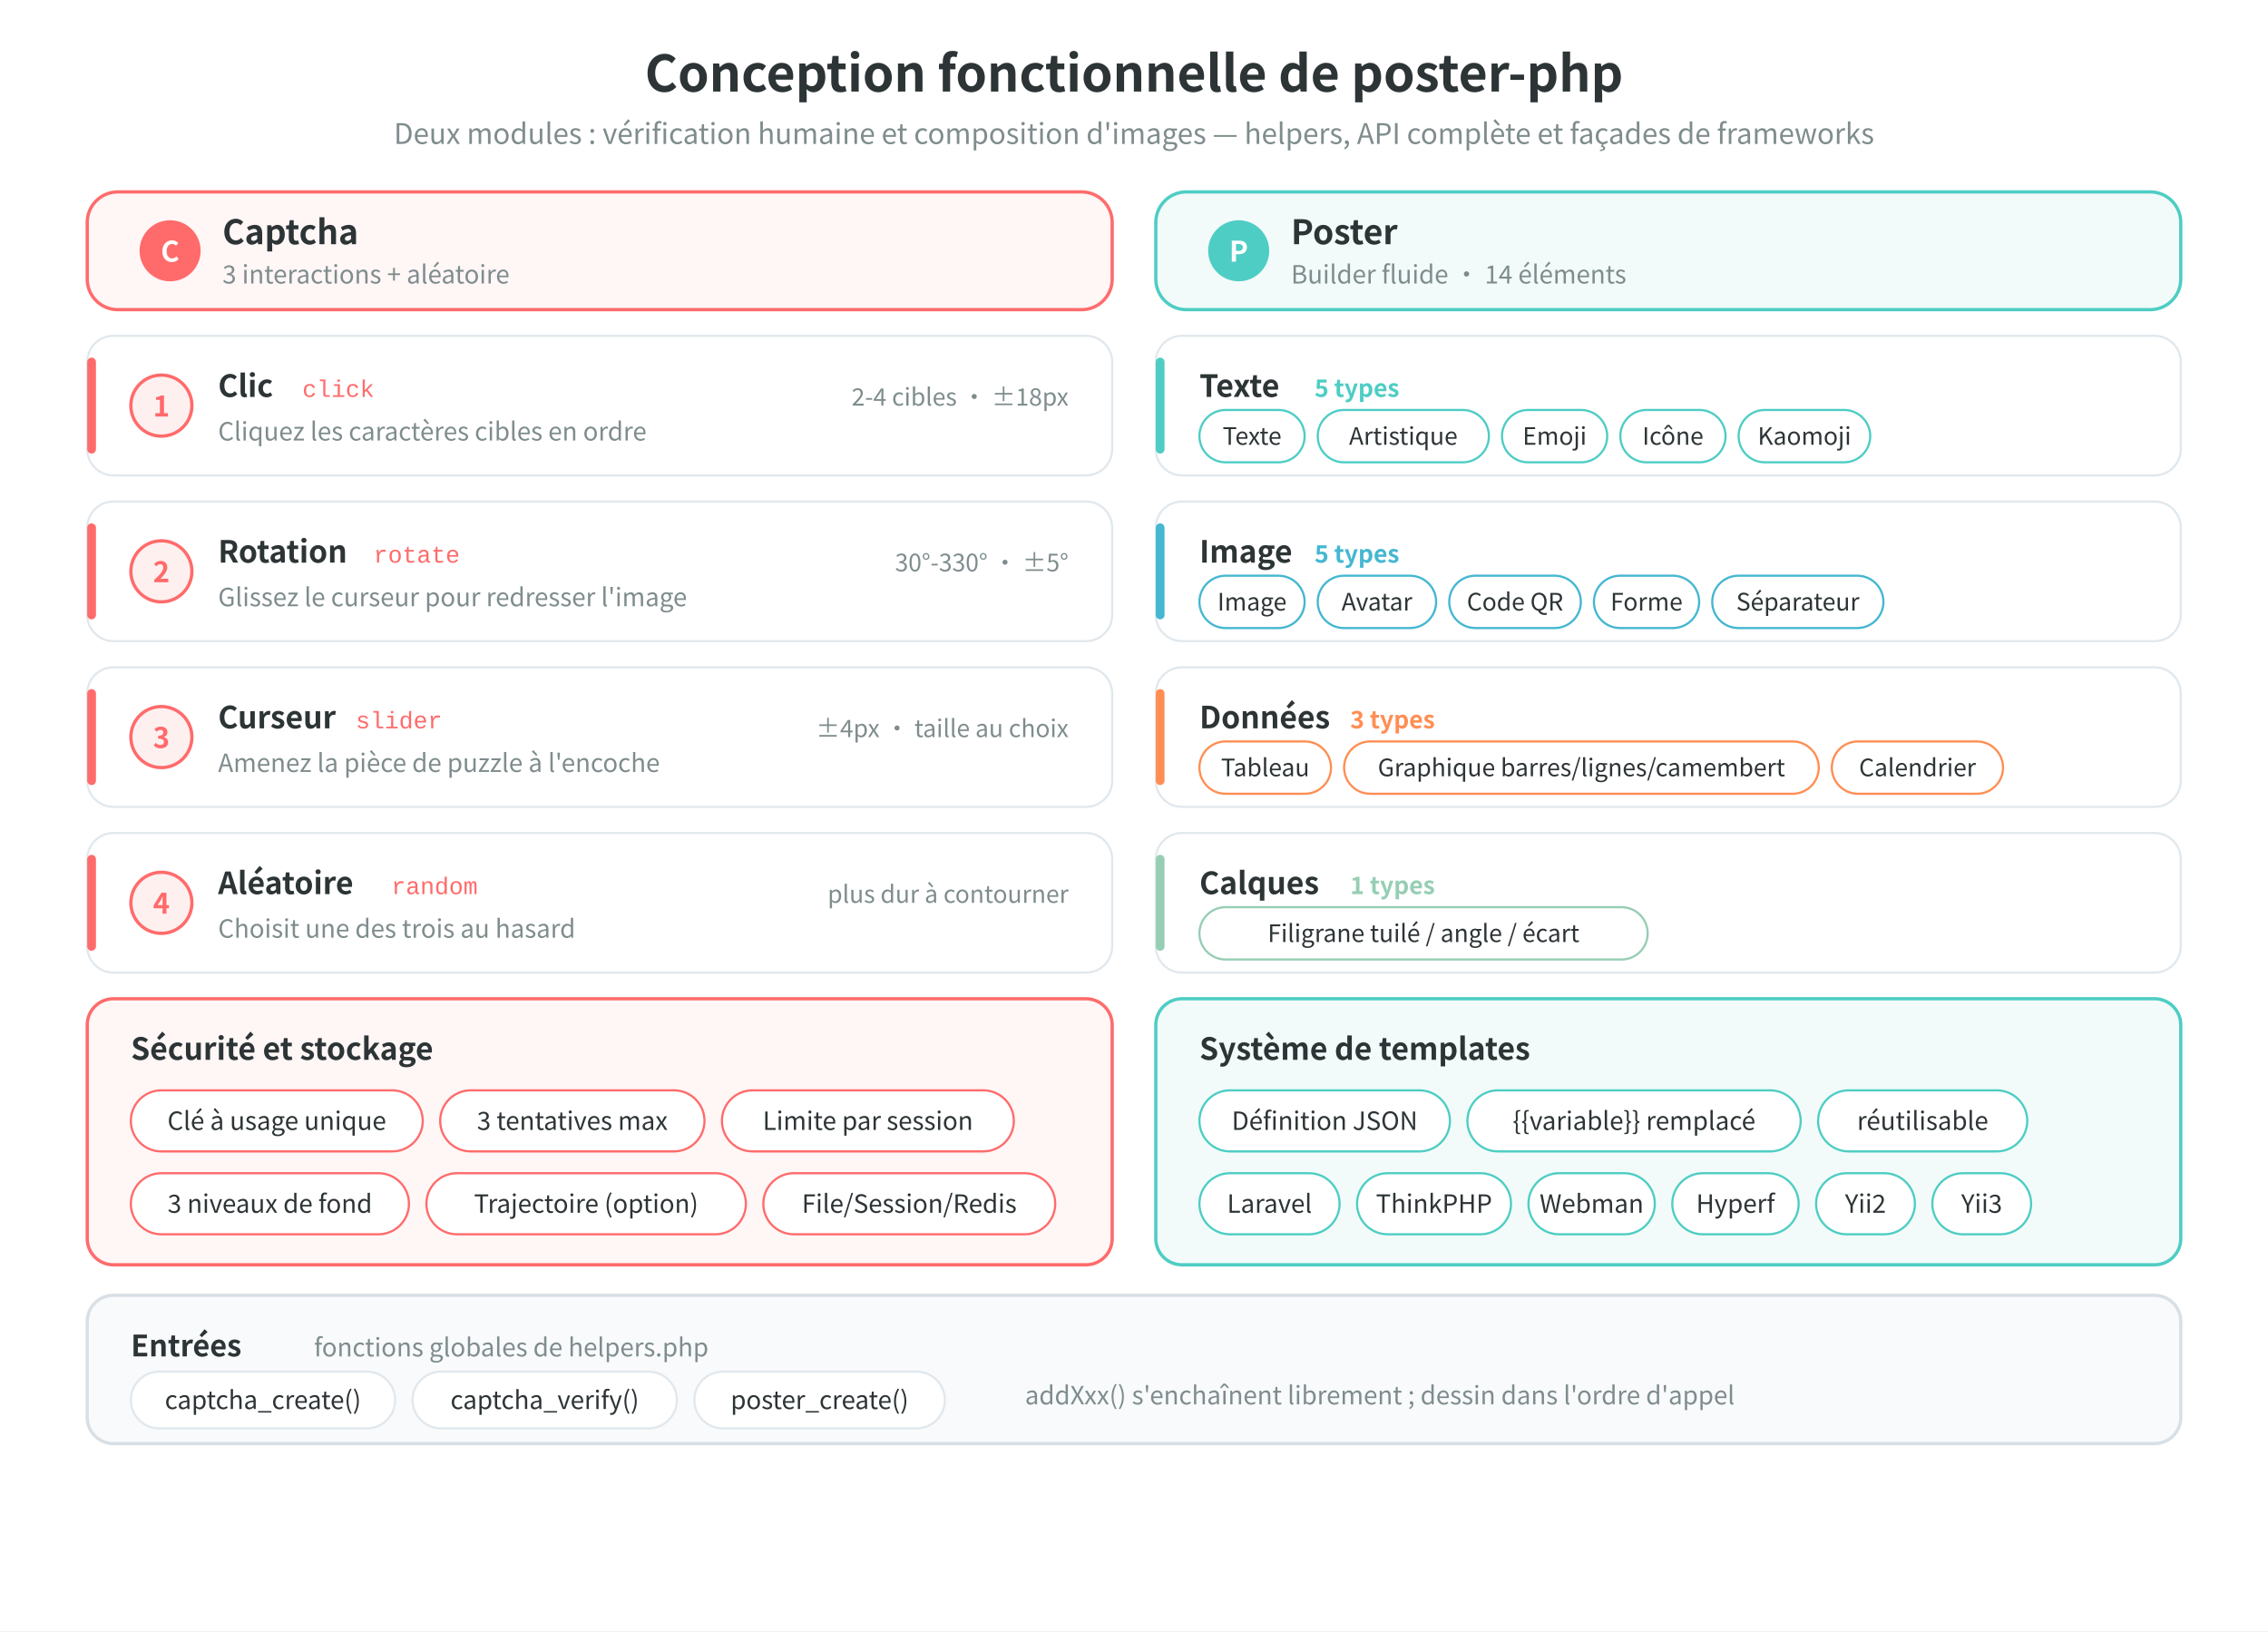
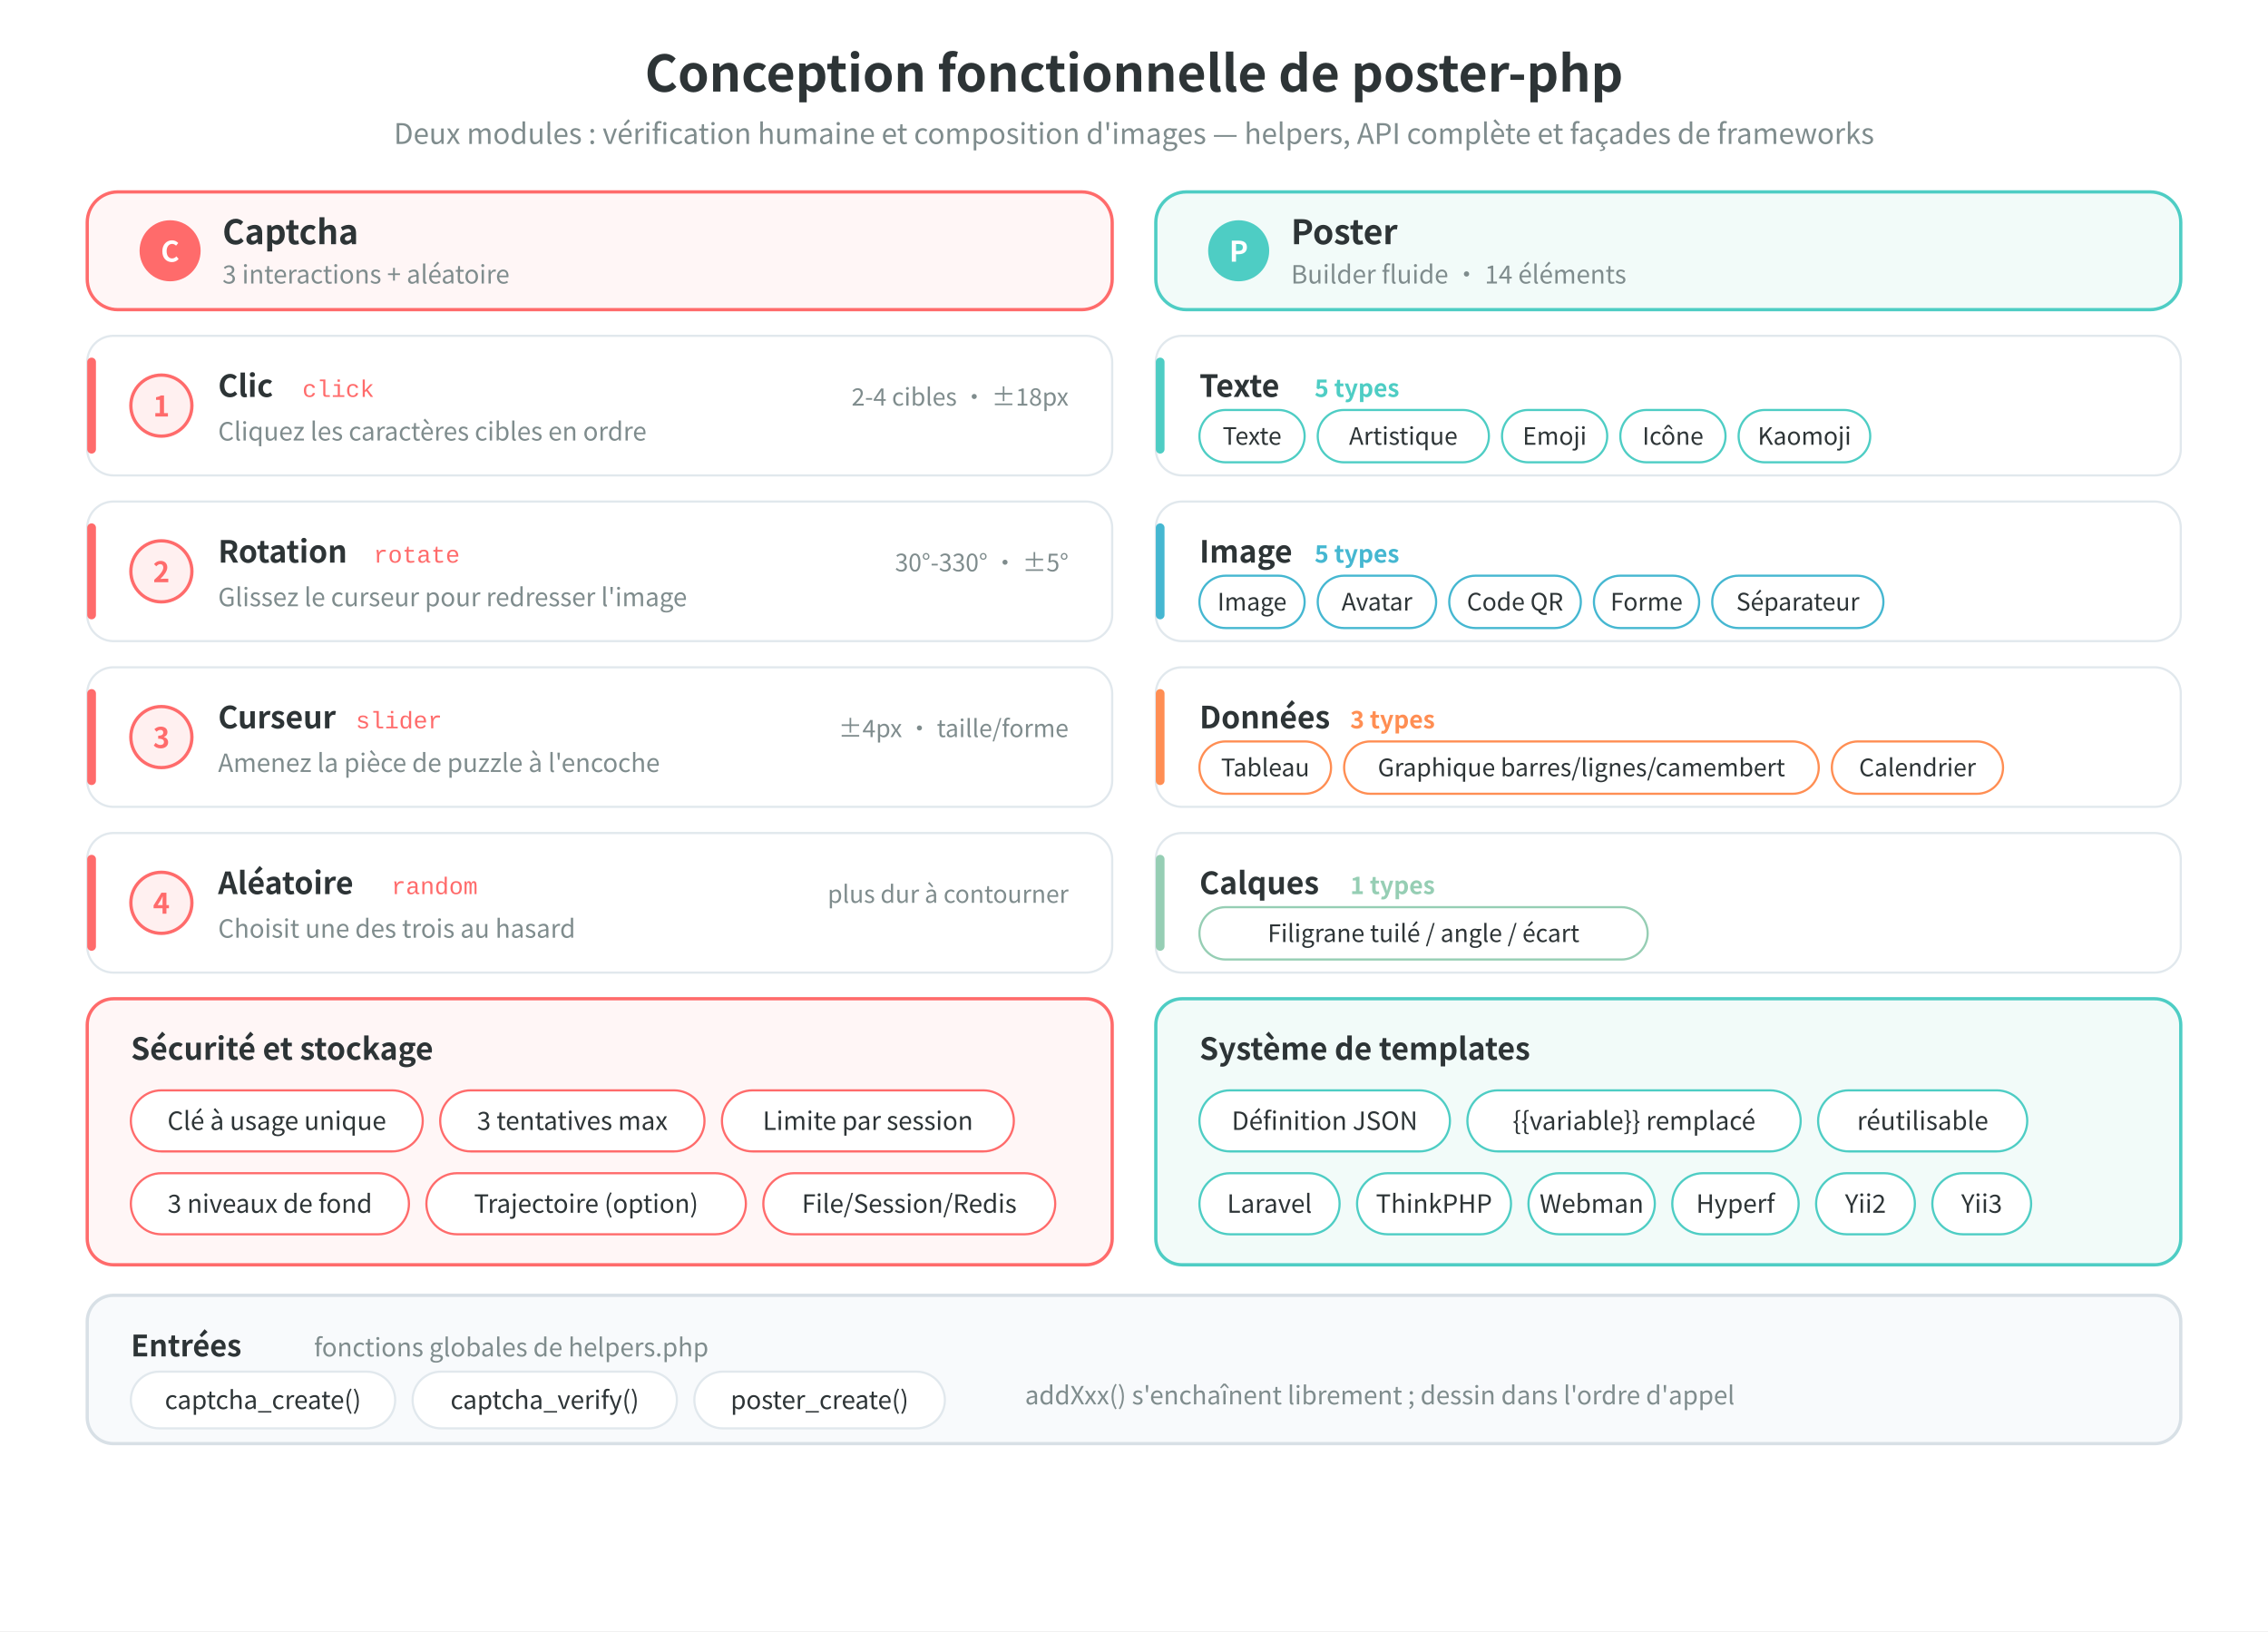
<svg xmlns="http://www.w3.org/2000/svg" viewBox="0 0 1040 748" width="1040" height="748" font-family="-apple-system,BlinkMacSystemFont,'Segoe UI','PingFang SC','Hiragino Sans GB','Microsoft YaHei','Noto Sans CJK SC',sans-serif" role="img" aria-label="Conception fonctionnelle de poster-php">
  <defs>
    <marker id="arrow" viewBox="0 0 10 10" refX="9" refY="5" markerWidth="6" markerHeight="6" orient="auto">
      <path d="M0 0L10 5L0 10Z" fill="#B2BEC3" />
    </marker>
  </defs>
  <rect width="1040" height="748" fill="#FFFFFF" />
  <text x="520" y="42" font-size="23" fill="#2D3436" font-weight="700" text-anchor="middle">Conception fonctionnelle de poster-php</text>
  <text x="520" y="66" font-size="13" fill="#7F8C8D" text-anchor="middle">Deux modules : vérification humaine et composition d'images — helpers, API complète et façades de frameworks</text>
  <rect x="40" y="88" width="470" height="54" rx="14" fill="#FFF6F6" stroke="#FF6B6B" stroke-width="1.5" />
  <circle cx="78" cy="115" r="14" fill="#FF6B6B" />
  <text x="78" y="120" font-size="13" fill="#FFFFFF" font-weight="700" text-anchor="middle">C</text>
  <text x="102" y="112" font-size="15.5" fill="#2D3436" font-weight="700">Captcha</text>
  <text x="102" y="130" font-size="11.5" fill="#7F8C8D">3 interactions + aléatoire</text>
  <rect x="530" y="88" width="470" height="54" rx="14" fill="#F2FBF9" stroke="#4ECDC4" stroke-width="1.5" />
  <circle cx="568" cy="115" r="14" fill="#4ECDC4" />
  <text x="568" y="120" font-size="13" fill="#FFFFFF" font-weight="700" text-anchor="middle">P</text>
  <text x="592" y="112" font-size="15.5" fill="#2D3436" font-weight="700">Poster</text>
  <text x="592" y="130" font-size="11.5" fill="#7F8C8D">Builder fluide · 14 éléments</text>
  <rect x="40" y="154" width="470" height="64" rx="12" fill="#FFFFFF" stroke="#E1E8ED" stroke-width="1" />
  <rect x="40" y="164" width="4" height="44" rx="2" fill="#FF6B6B" />
  <circle cx="74" cy="186" r="14" fill="#FFF0F0" stroke="#FF6B6B" stroke-width="1.5" />
  <text x="74" y="191" font-size="13" fill="#FF6B6B" font-weight="700" text-anchor="middle">1</text>
  <text x="100" y="182" font-size="14" fill="#2D3436" font-weight="600">Clic</text>
  <text x="138.65" y="182" font-size="11" fill="#FF6B6B" font-family="'SFMono-Regular',Consolas,'Liberation Mono',Menlo,monospace">click</text>
  <text x="100" y="202" font-size="11.5" fill="#7F8C8D">Cliquez les caractères cibles en ordre</text>
  <text x="490" y="186" font-size="11" fill="#7F8C8D" text-anchor="end">2-4 cibles · ±18px</text>
  <rect x="40" y="230" width="470" height="64" rx="12" fill="#FFFFFF" stroke="#E1E8ED" stroke-width="1" />
  <rect x="40" y="240" width="4" height="44" rx="2" fill="#FF6B6B" />
  <circle cx="74" cy="262" r="14" fill="#FFF0F0" stroke="#FF6B6B" stroke-width="1.5" />
  <text x="74" y="267" font-size="13" fill="#FF6B6B" font-weight="700" text-anchor="middle">2</text>
  <text x="100" y="258" font-size="14" fill="#2D3436" font-weight="600">Rotation</text>
  <text x="171.3" y="258" font-size="11" fill="#FF6B6B" font-family="'SFMono-Regular',Consolas,'Liberation Mono',Menlo,monospace">rotate</text>
  <text x="100" y="278" font-size="11.5" fill="#7F8C8D">Glissez le curseur pour redresser l'image</text>
  <text x="490" y="262" font-size="11" fill="#7F8C8D" text-anchor="end">30°-330° · ±5°</text>
  <rect x="40" y="306" width="470" height="64" rx="12" fill="#FFFFFF" stroke="#E1E8ED" stroke-width="1" />
  <rect x="40" y="316" width="4" height="44" rx="2" fill="#FF6B6B" />
  <circle cx="74" cy="338" r="14" fill="#FFF0F0" stroke="#FF6B6B" stroke-width="1.5" />
  <text x="74" y="343" font-size="13" fill="#FF6B6B" font-weight="700" text-anchor="middle">3</text>
  <text x="100" y="334" font-size="14" fill="#2D3436" font-weight="600">Curseur</text>
  <text x="163.13" y="334" font-size="11" fill="#FF6B6B" font-family="'SFMono-Regular',Consolas,'Liberation Mono',Menlo,monospace">slider</text>
  <text x="100" y="354" font-size="11.5" fill="#7F8C8D">Amenez la pièce de puzzle à l'encoche</text>
-   <text x="490" y="338" font-size="11" fill="#7F8C8D" text-anchor="end">±4px · taille au choix</text>
+   <text x="490" y="338" font-size="11" fill="#7F8C8D" text-anchor="end">±4px · taille/forme</text>
  <rect x="40" y="382" width="470" height="64" rx="12" fill="#FFFFFF" stroke="#E1E8ED" stroke-width="1" />
  <rect x="40" y="392" width="4" height="44" rx="2" fill="#FF6B6B" />
  <circle cx="74" cy="414" r="14" fill="#FFF0F0" stroke="#FF6B6B" stroke-width="1.5" />
  <text x="74" y="419" font-size="13" fill="#FF6B6B" font-weight="700" text-anchor="middle">4</text>
  <text x="100" y="410" font-size="14" fill="#2D3436" font-weight="600">Aléatoire</text>
  <text x="179.46" y="410" font-size="11" fill="#FF6B6B" font-family="'SFMono-Regular',Consolas,'Liberation Mono',Menlo,monospace">random</text>
  <text x="100" y="430" font-size="11.5" fill="#7F8C8D">Choisit une des trois au hasard</text>
  <text x="490" y="414" font-size="11" fill="#7F8C8D" text-anchor="end">plus dur à contourner</text>
  <rect x="40" y="458" width="470" height="122" rx="12" fill="#FFF6F6" stroke="#FF6B6B" stroke-width="1.5" />
  <text x="60" y="486" font-size="14" fill="#2D3436" font-weight="700">Sécurité et stockage</text>
  <rect x="60" y="500" width="133.85" height="28" rx="14" fill="#FFFFFF" stroke="#FF6B6B" stroke-width="1" />
  <text x="126.93" y="518.14" font-size="11.5" fill="#2D3436" text-anchor="middle">Clé à usage unique</text>
  <rect x="201.85" y="500" width="121.2" height="28" rx="14" fill="#FFFFFF" stroke="#FF6B6B" stroke-width="1" />
  <text x="262.45" y="518.14" font-size="11.5" fill="#2D3436" text-anchor="middle">3 tentatives max</text>
  <rect x="331.05" y="500" width="133.85" height="28" rx="14" fill="#FFFFFF" stroke="#FF6B6B" stroke-width="1" />
  <text x="397.98" y="518.14" font-size="11.5" fill="#2D3436" text-anchor="middle">Limite par session</text>
  <rect x="60" y="538" width="127.53" height="28" rx="14" fill="#FFFFFF" stroke="#FF6B6B" stroke-width="1" />
  <text x="123.76" y="556.14" font-size="11.5" fill="#2D3436" text-anchor="middle">3 niveaux de fond</text>
  <rect x="195.53" y="538" width="146.5" height="28" rx="14" fill="#FFFFFF" stroke="#FF6B6B" stroke-width="1" />
  <text x="268.78" y="556.14" font-size="11.5" fill="#2D3436" text-anchor="middle">Trajectoire (option)</text>
  <rect x="350.03" y="538" width="133.85" height="28" rx="14" fill="#FFFFFF" stroke="#FF6B6B" stroke-width="1" />
  <text x="416.95" y="556.14" font-size="11.5" fill="#2D3436" text-anchor="middle">File/Session/Redis</text>
  <rect x="530" y="154" width="470" height="64" rx="12" fill="#FFFFFF" stroke="#E1E8ED" stroke-width="1" />
  <rect x="530" y="164" width="4" height="44" rx="2" fill="#4ECDC4" />
  <text x="550" y="182" font-size="14" fill="#2D3436" font-weight="600">Texte</text>
  <text x="602.81" y="182" font-size="11" fill="#4ECDC4" font-weight="700">5 types</text>
  <rect x="550" y="188" width="48.25" height="24" rx="12" fill="#FFFFFF" stroke="#4ECDC4" stroke-width="1" />
  <text x="574.13" y="203.96" font-size="11" fill="#2D3436" text-anchor="middle">Texte</text>
  <rect x="604.25" y="188" width="78.5" height="24" rx="12" fill="#FFFFFF" stroke="#4ECDC4" stroke-width="1" />
  <text x="643.5" y="203.96" font-size="11" fill="#2D3436" text-anchor="middle">Artistique</text>
  <rect x="688.75" y="188" width="48.25" height="24" rx="12" fill="#FFFFFF" stroke="#4ECDC4" stroke-width="1" />
  <text x="712.88" y="203.96" font-size="11" fill="#2D3436" text-anchor="middle">Emoji</text>
  <rect x="743" y="188" width="48.25" height="24" rx="12" fill="#FFFFFF" stroke="#4ECDC4" stroke-width="1" />
  <text x="767.13" y="203.96" font-size="11" fill="#2D3436" text-anchor="middle">Icône</text>
  <rect x="797.25" y="188" width="60.35" height="24" rx="12" fill="#FFFFFF" stroke="#4ECDC4" stroke-width="1" />
  <text x="827.43" y="203.96" font-size="11" fill="#2D3436" text-anchor="middle">Kaomoji</text>
  <rect x="530" y="230" width="470" height="64" rx="12" fill="#FFFFFF" stroke="#E1E8ED" stroke-width="1" />
  <rect x="530" y="240" width="4" height="44" rx="2" fill="#45B7D1" />
  <text x="550" y="258" font-size="14" fill="#2D3436" font-weight="600">Image</text>
  <text x="602.81" y="258" font-size="11" fill="#45B7D1" font-weight="700">5 types</text>
  <rect x="550" y="264" width="48.25" height="24" rx="12" fill="#FFFFFF" stroke="#45B7D1" stroke-width="1" />
  <text x="574.13" y="279.96" font-size="11" fill="#2D3436" text-anchor="middle">Image</text>
  <rect x="604.25" y="264" width="54.3" height="24" rx="12" fill="#FFFFFF" stroke="#45B7D1" stroke-width="1" />
  <text x="631.4" y="279.96" font-size="11" fill="#2D3436" text-anchor="middle">Avatar</text>
  <rect x="664.55" y="264" width="60.35" height="24" rx="12" fill="#FFFFFF" stroke="#45B7D1" stroke-width="1" />
  <text x="694.72" y="279.96" font-size="11" fill="#2D3436" text-anchor="middle">Code QR</text>
  <rect x="730.9" y="264" width="48.25" height="24" rx="12" fill="#FFFFFF" stroke="#45B7D1" stroke-width="1" />
  <text x="755.03" y="279.96" font-size="11" fill="#2D3436" text-anchor="middle">Forme</text>
  <rect x="785.15" y="264" width="78.5" height="24" rx="12" fill="#FFFFFF" stroke="#45B7D1" stroke-width="1" />
  <text x="824.4" y="279.96" font-size="11" fill="#2D3436" text-anchor="middle">Séparateur</text>
  <rect x="530" y="306" width="470" height="64" rx="12" fill="#FFFFFF" stroke="#E1E8ED" stroke-width="1" />
  <rect x="530" y="316" width="4" height="44" rx="2" fill="#FF8E53" />
  <text x="550" y="334" font-size="14" fill="#2D3436" font-weight="600">Données</text>
  <text x="619.13" y="334" font-size="11" fill="#FF8E53" font-weight="700">3 types</text>
  <rect x="550" y="340" width="60.35" height="24" rx="12" fill="#FFFFFF" stroke="#FF8E53" stroke-width="1" />
  <text x="580.18" y="355.96" font-size="11" fill="#2D3436" text-anchor="middle">Tableau</text>
  <rect x="616.35" y="340" width="217.65" height="24" rx="12" fill="#FFFFFF" stroke="#FF8E53" stroke-width="1" />
  <text x="725.18" y="355.96" font-size="11" fill="#2D3436" text-anchor="middle">Graphique barres/lignes/camembert</text>
  <rect x="840" y="340" width="78.5" height="24" rx="12" fill="#FFFFFF" stroke="#FF8E53" stroke-width="1" />
  <text x="879.25" y="355.96" font-size="11" fill="#2D3436" text-anchor="middle">Calendrier</text>
  <rect x="530" y="382" width="470" height="64" rx="12" fill="#FFFFFF" stroke="#E1E8ED" stroke-width="1" />
  <rect x="530" y="392" width="4" height="44" rx="2" fill="#96CEB4" />
  <text x="550" y="410" font-size="14" fill="#2D3436" font-weight="600">Calques</text>
  <text x="619.13" y="410" font-size="11" fill="#96CEB4" font-weight="700">1 types</text>
  <rect x="550" y="416" width="205.55" height="24" rx="12" fill="#FFFFFF" stroke="#96CEB4" stroke-width="1" />
  <text x="652.78" y="431.96" font-size="11" fill="#2D3436" text-anchor="middle">Filigrane tuilé / angle / écart</text>
  <rect x="530" y="458" width="470" height="122" rx="12" fill="#F2FBF9" stroke="#4ECDC4" stroke-width="1.5" />
  <text x="550" y="486" font-size="14" fill="#2D3436" font-weight="700">Système de templates</text>
  <rect x="550" y="500" width="114.88" height="28" rx="14" fill="#FFFFFF" stroke="#4ECDC4" stroke-width="1" />
  <text x="607.44" y="518.14" font-size="11.5" fill="#2D3436" text-anchor="middle">Définition JSON</text>
  <rect x="672.88" y="500" width="152.83" height="28" rx="14" fill="#FFFFFF" stroke="#4ECDC4" stroke-width="1" />
  <text x="749.29" y="518.14" font-size="11.5" fill="#2D3436" text-anchor="middle">{{variable}} remplacé</text>
  <rect x="833.7" y="500" width="95.9" height="28" rx="14" fill="#FFFFFF" stroke="#4ECDC4" stroke-width="1" />
  <text x="881.65" y="518.14" font-size="11.5" fill="#2D3436" text-anchor="middle">réutilisable</text>
  <rect x="550" y="538" width="64.28" height="28" rx="14" fill="#FFFFFF" stroke="#4ECDC4" stroke-width="1" />
  <text x="582.14" y="556.14" font-size="11.5" fill="#2D3436" text-anchor="middle">Laravel</text>
  <rect x="622.28" y="538" width="70.6" height="28" rx="14" fill="#FFFFFF" stroke="#4ECDC4" stroke-width="1" />
  <text x="657.57" y="556.14" font-size="11.5" fill="#2D3436" text-anchor="middle">ThinkPHP</text>
  <rect x="700.88" y="538" width="57.95" height="28" rx="14" fill="#FFFFFF" stroke="#4ECDC4" stroke-width="1" />
  <text x="729.85" y="556.14" font-size="11.5" fill="#2D3436" text-anchor="middle">Webman</text>
  <rect x="766.83" y="538" width="57.95" height="28" rx="14" fill="#FFFFFF" stroke="#4ECDC4" stroke-width="1" />
  <text x="795.8" y="556.14" font-size="11.5" fill="#2D3436" text-anchor="middle">Hyperf</text>
  <rect x="832.78" y="538" width="45.3" height="28" rx="14" fill="#FFFFFF" stroke="#4ECDC4" stroke-width="1" />
  <text x="855.43" y="556.14" font-size="11.5" fill="#2D3436" text-anchor="middle">Yii2</text>
  <rect x="886.08" y="538" width="45.3" height="28" rx="14" fill="#FFFFFF" stroke="#4ECDC4" stroke-width="1" />
  <text x="908.73" y="556.14" font-size="11.5" fill="#2D3436" text-anchor="middle">Yii3</text>
  <rect x="40" y="594" width="960" height="68" rx="12" fill="#F8FAFC" stroke="#D8E0E6" stroke-width="1.5" />
  <text x="60" y="622" font-size="13.5" fill="#2D3436" font-weight="700">Entrées</text>
  <text x="144" y="622" font-size="11.5" fill="#7F8C8D">fonctions globales de helpers.php</text>
  <rect x="60" y="629" width="121.2" height="26" rx="13" fill="#FFFFFF" stroke="#E1E8ED" stroke-width="1" />
  <text x="120.6" y="646.14" font-size="11.5" fill="#2D3436" text-anchor="middle">captcha_create()</text>
  <rect x="189.2" y="629" width="121.2" height="26" rx="13" fill="#FFFFFF" stroke="#E1E8ED" stroke-width="1" />
  <text x="249.8" y="646.14" font-size="11.5" fill="#2D3436" text-anchor="middle">captcha_verify()</text>
  <rect x="318.4" y="629" width="114.88" height="26" rx="13" fill="#FFFFFF" stroke="#E1E8ED" stroke-width="1" />
  <text x="375.84" y="646.14" font-size="11.5" fill="#2D3436" text-anchor="middle">poster_create()</text>
  <text x="470" y="644" font-size="11.5" fill="#7F8C8D">addXxx() s'enchaînent librement ; dessin dans l'ordre d'appel</text>
</svg>
